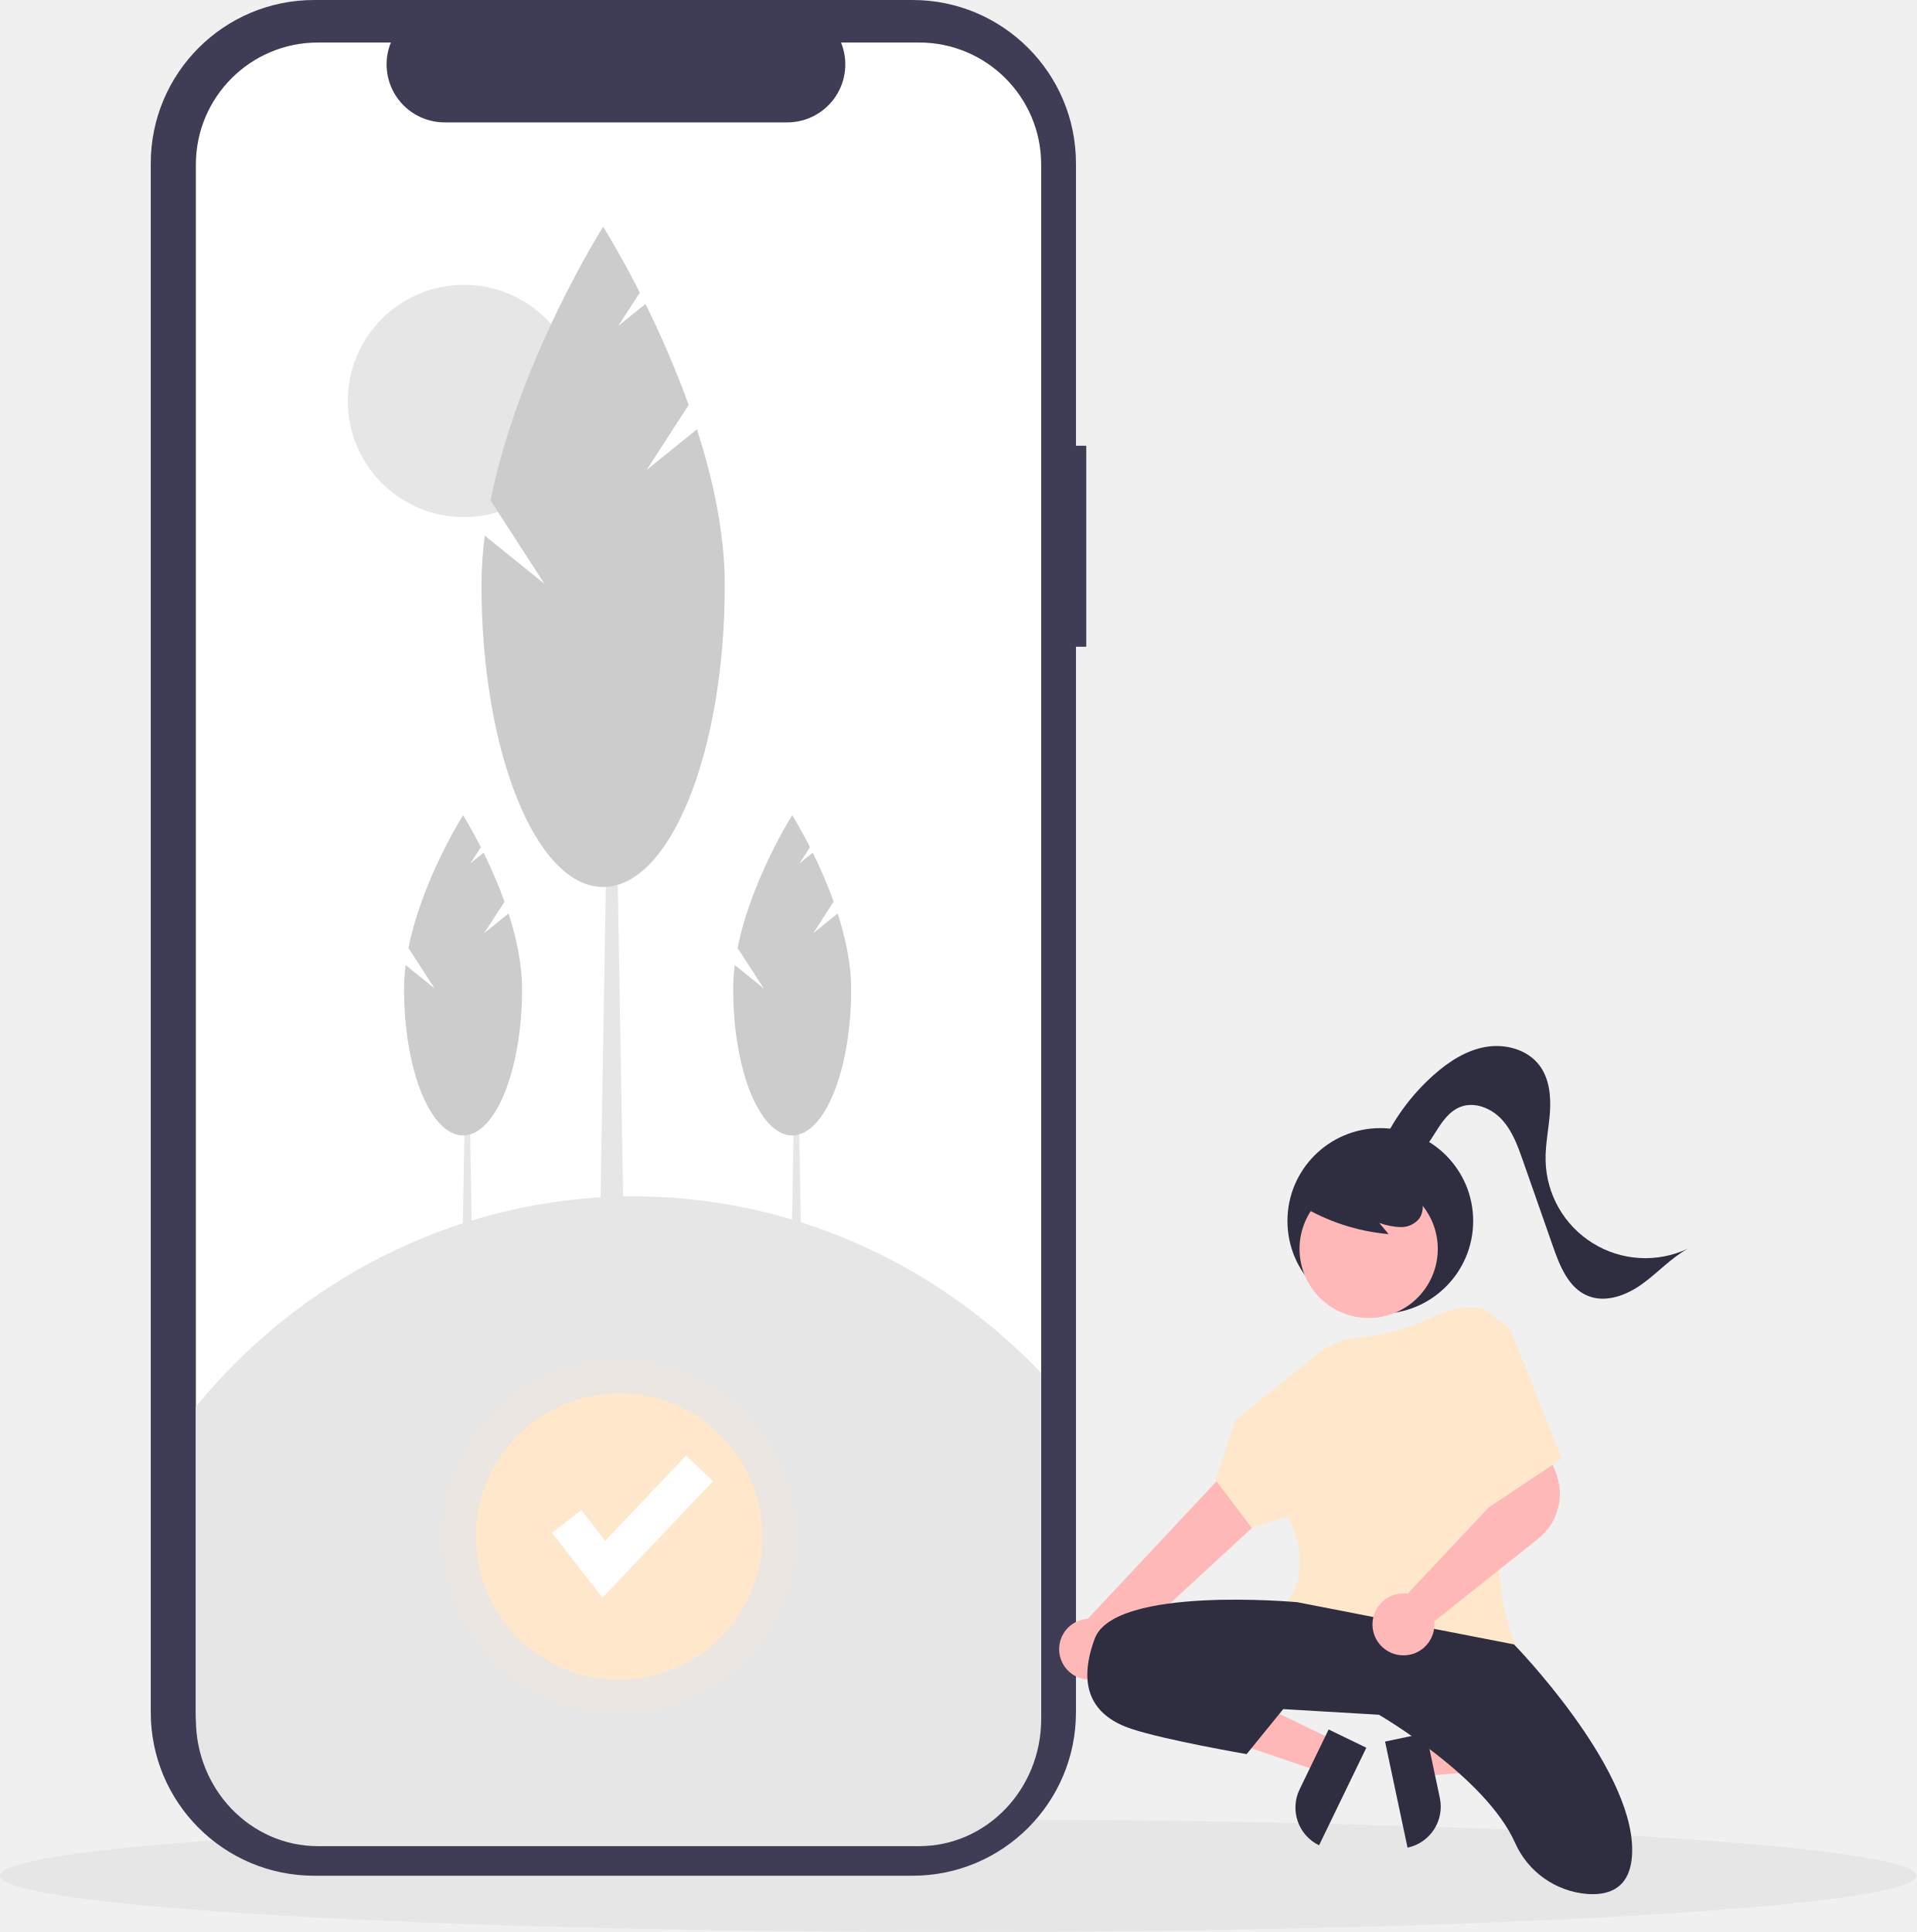
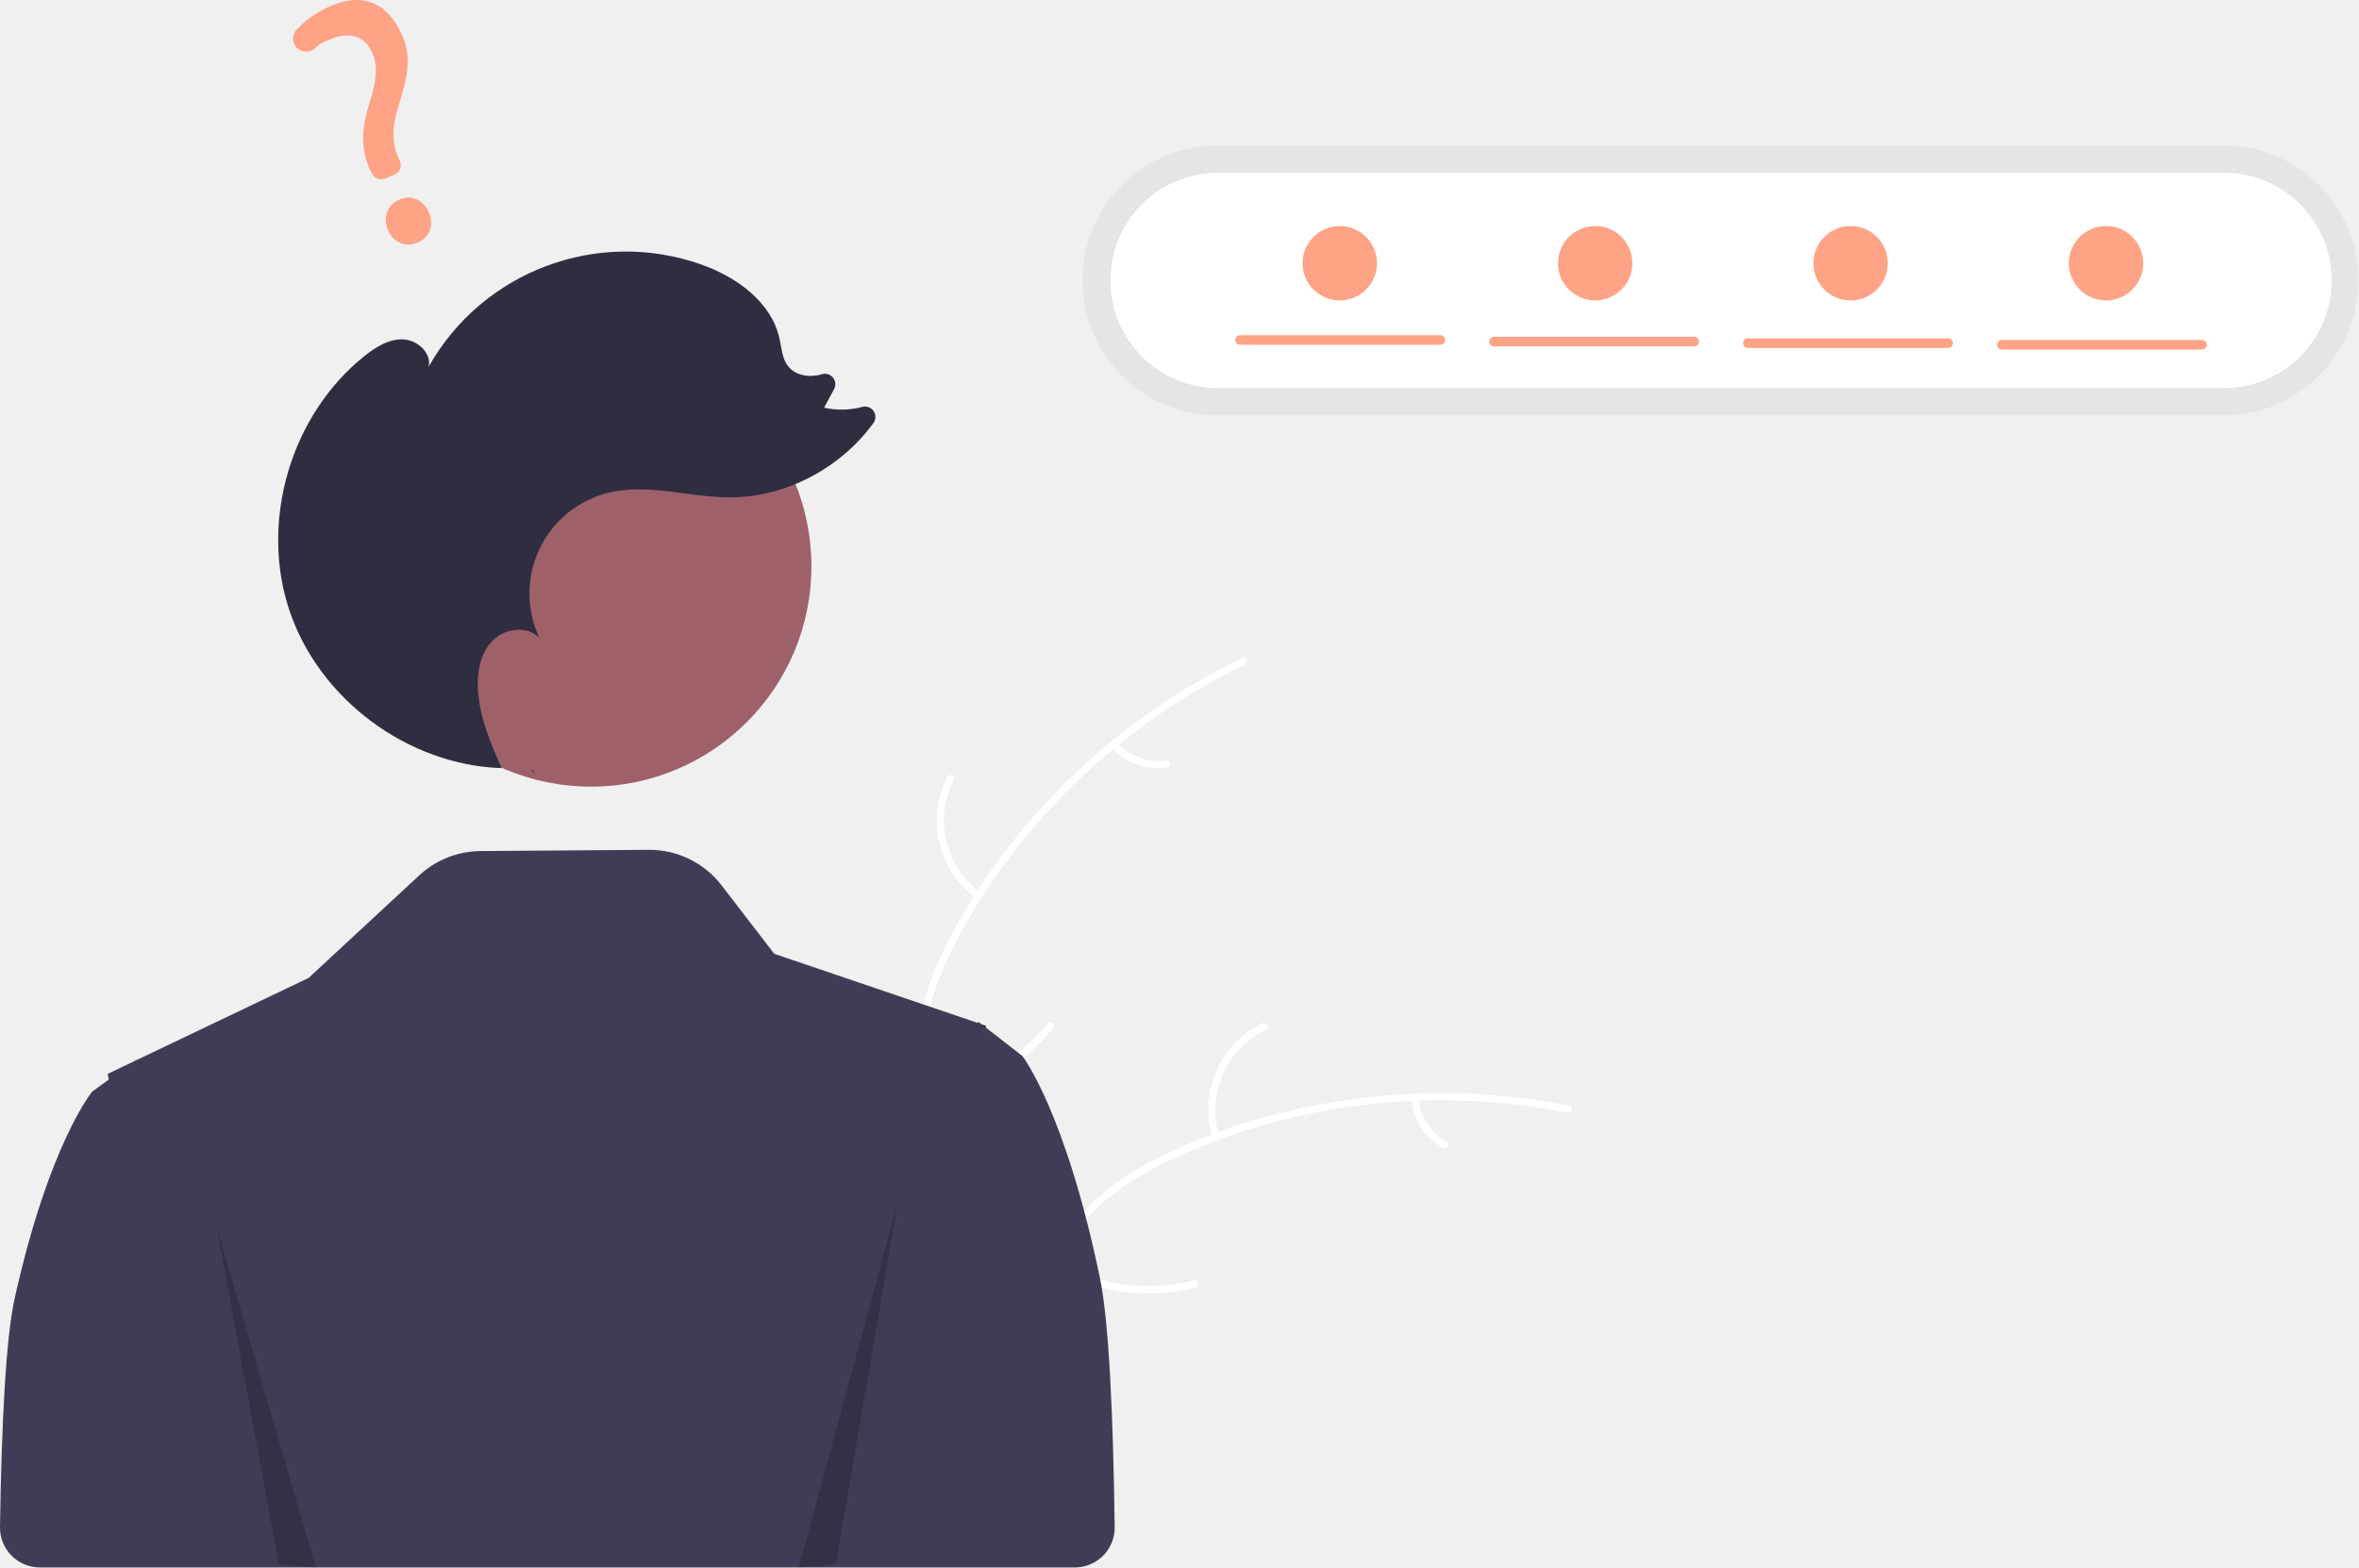
- <svg xmlns="http://www.w3.org/2000/svg" width="681" height="686.689" viewBox="0 0 681 686.689">
-   <g id="Group_25" data-name="Group 25" transform="translate(-228 -105)">
-     <ellipse id="Ellipse_92" data-name="Ellipse 92" cx="340.5" cy="20" rx="340.5" ry="20" transform="translate(228 751.689)" fill="#e6e6e6" />
-     <path id="Path_607-176" data-name="Path 607" d="M614,263.086h-3.663V162.735a58.08,58.08,0,0,0-58.08-58.08H339.651a58.08,58.08,0,0,0-58.08,58.08V713.265a58.08,58.08,0,0,0,58.08,58.08H552.257a58.08,58.08,0,0,0,58.08-58.08V334.517H614Z" transform="translate(0 0.345)" fill="#3f3d56" />
-     <path id="Path_608-177" data-name="Path 608" d="M597.975,163.141V712.86A43.376,43.376,0,0,1,554.6,756.235H340.974A43.376,43.376,0,0,1,297.6,712.861V163.141a43.376,43.376,0,0,1,43.375-43.375h25.916a20.617,20.617,0,0,0,19.081,28.389h121.8a20.617,20.617,0,0,0,19.082-28.389H554.6a43.376,43.376,0,0,1,43.375,43.375Z" transform="translate(0 0.345)" fill="#fff" />
-     <path id="Path_609-178" data-name="Path 609" d="M212.286,474.693h-4.493l1.5-87.756h1.5Z" transform="translate(184 105)" fill="#e6e6e6" />
-     <path id="Path_610-179" data-name="Path 610" d="M400.029,436.342l7.252-11.207a168.035,168.035,0,0,0-7.44-17.416l-4.689,3.788,3.713-5.738c-3.539-6.965-6.323-11.354-6.323-11.354S378,417.332,373.139,441.6l9.306,14.382-10.3-8.321a67.979,67.979,0,0,0-.565,8.524c0,28.739,9.386,52.036,20.964,52.036s20.964-23.3,20.964-52.036c0-8.909-2.016-18.23-4.8-26.853Z" transform="translate(0 0.345)" fill="#ccc" />
-     <path id="Path_611-180" data-name="Path 611" d="M329.245,474.693h-4.493l1.5-87.756h1.5Z" transform="translate(184 105)" fill="#e6e6e6" />
-     <path id="Path_612-181" data-name="Path 612" d="M516.988,436.342l7.252-11.207a168.022,168.022,0,0,0-7.44-17.416l-4.689,3.788,3.713-5.738c-3.539-6.965-6.323-11.354-6.323-11.354s-14.544,22.919-19.4,47.185L499.4,455.98l-10.3-8.321a67.979,67.979,0,0,0-.565,8.524c0,28.739,9.386,52.036,20.964,52.036s20.964-23.3,20.964-52.036c0-8.909-2.016-18.23-4.8-26.853Z" transform="translate(0 0.345)" fill="#ccc" />
-     <circle id="Ellipse_94" data-name="Ellipse 94" cx="41.28" cy="41.28" r="41.28" transform="translate(351.587 206.238)" fill="#e6e6e6" />
-     <path id="Path_613-182" data-name="Path 613" d="M266.043,461.916H256.78l3.088-180.945h3.087Z" transform="translate(184 105)" fill="#e6e6e6" />
-     <path id="Path_614-183" data-name="Path 614" d="M457.762,271.706,472.715,248.6a346.45,346.45,0,0,0-15.341-35.911l-9.669,7.809,7.656-11.832c-7.3-14.362-13.037-23.411-13.037-23.411s-29.988,47.256-40.007,97.29L421.5,312.2l-21.242-17.157a140.16,140.16,0,0,0-1.165,17.576c0,59.257,19.353,107.294,43.226,107.294s43.226-48.037,43.226-107.294c0-18.37-4.156-37.589-9.889-55.368Z" transform="translate(0 0.345)" fill="#ccc" />
-     <path id="Path_615-184" data-name="Path 615" d="M591.743,592.653V715.661c0,24.949-19.419,45.174-43.375,45.175H334.742c-23.955,0-43.375-20.225-43.376-45.175V604.645c37.038-45.282,90.589-72.345,147.662-74.624S551.485,550.456,591.743,592.653Z" transform="translate(6.232 0.345)" fill="#e6e6e6" />
-     <circle id="Ellipse_95" data-name="Ellipse 95" cx="63.208" cy="63.208" r="63.208" transform="translate(384.812 587.922)" fill="#ffe7cc" opacity="0.2" />
-     <circle id="Ellipse_96" data-name="Ellipse 96" cx="50.895" cy="50.895" r="50.895" transform="translate(397.125 600.235)" fill="#ffe7cc" />
-     <path id="Path_616-185" data-name="Path 616" d="M258.084,567.89l-17.937-23.061,10.431-8.113,8.492,10.919,28.689-30.284,9.594,9.088Z" transform="translate(184 105)" fill="#fff" />
-     <g id="Group_24" data-name="Group 24">
-       <circle id="Ellipse_97" data-name="Ellipse 97" cx="33" cy="33" r="33" transform="translate(685.486 505.969)" fill="#2f2e41" />
-       <path id="Path_624-186" data-name="Path 624" d="M553.859,383.226l2.542,11.993,47.47-4.1-3.751-17.7Z" transform="translate(178 341)" fill="#ffb8b8" />
-       <path id="Path_625-187" data-name="Path 625" d="M789.188,618.5h38.531v14.887H804.075A14.887,14.887,0,0,1,789.188,618.5Z" transform="translate(286.71 1661.973) rotate(-101.965)" fill="#2f2e41" />
-       <path id="Path_626-188" data-name="Path 626" d="M524.12,382.586l-5.343,11.035-45.1-15.357,7.886-16.285Z" transform="translate(178 341)" fill="#ffb8b8" />
-       <path id="Path_627-189" data-name="Path 627" d="M771.037,617.456h23.644v14.887H756.151A14.887,14.887,0,0,1,771.037,617.456Z" transform="translate(-201.941 1165.868) rotate(-64.164)" fill="#2f2e41" />
-       <path id="Path_628-190" data-name="Path 628" d="M690.259,586.414a10.743,10.743,0,0,0,12.709-10.48l74.374-68.571-18.47-14.305L691.535,565a10.8,10.8,0,0,0-1.275,21.413Z" transform="translate(-77 115.379)" fill="#ffb8b8" />
-       <circle id="Ellipse_98" data-name="Ellipse 98" cx="24.561" cy="24.561" r="24.561" transform="translate(689.783 524.337)" fill="#ffb8b8" />
-       <path id="Path_629-191" data-name="Path 629" d="M813.386,577.893c-17.229,0-37.978-3.628-50.779-18.477l-.288-.334.3-.328c.1-.107,9.514-10.869.111-30.061L749.8,532.67l-12.87-16.989,7.13-21.389,29.177-23.5A26.751,26.751,0,0,1,787.846,465a80.211,80.211,0,0,0,27.785-7.913,27.906,27.906,0,0,1,12.8-2.8l.574.016a9.95,9.95,0,0,1,9.641,10.708c-1.979,25.63-5.472,87.543,4.792,108.861l.265.551-.592.15a136.109,136.109,0,0,1-29.723,3.319Z" transform="translate(-77 115.379)" fill="#ffe7cc" />
-       <path id="Path_630-192" data-name="Path 630" d="M765.986,559.09s-65-6-72,13,1,28,13,32,41,9,41,9l13-16,34,2s37.885,21.973,48.36,45.474A30.762,30.762,0,0,0,869.123,662.8c8.4.584,15.863-2.587,15.863-15.712,0-30-42-73-42-73Z" transform="translate(-77 115.379)" fill="#2f2e41" />
-       <path id="Path_631-193" data-name="Path 631" d="M716.486,588.59s17-5,44,8" transform="translate(-77 115.379)" fill="#2f2e41" />
-       <path id="Path_632-194" data-name="Path 632" d="M766.843,417.855a73.042,73.042,0,0,0,31.6,10.412l-3.331-3.991a24.476,24.476,0,0,0,7.561,1.5,8.281,8.281,0,0,0,6.75-3.159,7.7,7.7,0,0,0,.516-7.115,14.589,14.589,0,0,0-4.589-5.739,27.323,27.323,0,0,0-25.431-4.545,16.33,16.33,0,0,0-7.6,4.872,9.236,9.236,0,0,0-1.863,8.561" transform="translate(-77 115.379)" fill="#2f2e41" />
-       <path id="Path_633-195" data-name="Path 633" d="M795.309,398.224A75.485,75.485,0,0,1,814.446,371.7c5.292-4.7,11.473-8.743,18.446-9.963s14.833.87,19.111,6.511c3.5,4.613,4.152,10.793,3.767,16.569s-1.676,11.5-1.553,17.284a35.468,35.468,0,0,0,50.527,31.351c-6.022,3.329-10.714,8.6-16.3,12.608s-12.963,6.76-19.312,4.11c-6.718-2.8-9.8-10.419-12.206-17.29l-10.732-30.64c-1.824-5.209-3.739-10.572-7.462-14.645s-9.765-6.557-14.889-4.509c-3.884,1.552-6.413,5.258-8.63,8.8s-4.557,7.32-8.3,9.179-9.3.715-10.523-3.285" transform="translate(-77 115.379)" fill="#2f2e41" />
-       <path id="Path_636-196" data-name="Path 636" d="M803.736,577.979a11.57,11.57,0,0,1-1.268-.07,11,11,0,0,1,1.251-21.931,10.626,10.626,0,0,1,1.466.109l33.578-35.745-3.505-11.685,17.6-7.892,4.934,12.06A20.49,20.49,0,0,1,851.62,536.5l-36.961,29.4a10.238,10.238,0,0,1,.06,1.079,11.018,11.018,0,0,1-3.664,8.2A10.872,10.872,0,0,1,803.736,577.979Z" transform="translate(-77 115.379)" fill="#ffb8b8" />
-       <path id="Path_637-197" data-name="Path 637" d="M829.986,459.09h0a9.453,9.453,0,0,1,12.628,5.156l17.372,43.844-27,18Z" transform="translate(-77 115.379)" fill="#ffe7cc" />
-     </g>
-   </g>
+ <svg xmlns="http://www.w3.org/2000/svg" data-name="Layer 1" width="951.235" height="632.162" viewBox="0 0 951.235 632.162">
+   <path d="M465.591,496.884c32.599-57.345,94.782-101.377,160.608-97.135a303.919,303.919,0,0,0-79.931,192.744c-1.081,27.644.595,58.502-17.759,79.201-11.42,12.88-28.877,19.117-46.04,20.426-17.164,1.308-34.324-1.793-51.259-4.881l-4.108,1.261C425.537,622.556,432.992,554.23,465.591,496.884Z" transform="translate(-124.3823 -133.0693)" fill="#f0f0f0" />
+   <path d="M626.297,401.13C577.62,424.563,536.113,463.7,510.633,511.429c-5.509,10.319-10.199,21.266-12.244,32.841-2.047,11.58-.617,22.603,3.338,33.602,3.616,10.055,8.479,19.921,9.588,30.68,1.169,11.34-3.004,21.944-10.515,30.359-9.19,10.296-21.531,16.677-33.817,22.497-13.641,6.462-27.912,12.958-37.573,25.019-1.171,1.461-3.37-.441-2.201-1.9,16.809-20.983,45.583-24.928,65.536-41.831,9.31-7.887,16.3-18.628,15.859-31.214-.386-11.005-5.392-21.184-9.141-31.333-3.937-10.657-5.9-21.372-4.488-32.734,1.444-11.622,5.716-22.776,10.937-33.191,11.774-23.488,27.887-45.051,46.345-63.691a264.375,264.375,0,0,1,73.099-52.155c1.681-.809,2.612,1.947.942,2.751Z" transform="translate(-124.3823 -133.0693)" fill="#fff" />
+   <path d="M518.097,495.478a38.974,38.974,0,0,1-11.761-49.077c.851-1.666,3.48-.421,2.627,1.247a36.089,36.089,0,0,0,11.033,45.63c1.515,1.097-.393,3.291-1.9,2.201Z" transform="translate(-124.3823 -133.0693)" fill="#fff" />
+   <path d="M499.222,573.016A75.118,75.118,0,0,0,546.783,545.906c1.176-1.457,3.375.444,2.201,1.9A78.134,78.134,0,0,1,499.435,575.915c-1.855.266-2.058-2.635-.213-2.899Z" transform="translate(-124.3823 -133.0693)" fill="#fff" />
+   <path d="M574.907,432.685a22.061,22.061,0,0,0,19.718,7.03c1.851-.289,2.052,2.612.213,2.899a24.721,24.721,0,0,1-21.83-7.728,1.502,1.502,0,0,1-.151-2.05,1.461,1.461,0,0,1,2.05-.151Z" transform="translate(-124.3823 -133.0693)" fill="#fff" />
+   <path d="M757.173,580.652c-1.151.213-2.302.427-3.463.662a290.53,290.53,0,0,0-45.425,12.557c-1.149.4-2.308.823-3.443,1.255a306.284,306.284,0,0,0-96.329,58.622,297.44,297.44,0,0,0-31.2,32.695c-13.196,16.123-26.221,34.654-43.465,45.166a51.028,51.028,0,0,1-5.552,3.01l-99.338-41.204c-.179-.207-.368-.392-.548-.599l-4.041-1.464c.451-.636.932-1.287,1.383-1.923.26-.37.542-.731.802-1.102.18-.244.362-.488.511-.718.06-.081.121-.162.171-.221.149-.23.311-.429.451-.636q4.02-5.465,8.13-10.892c.009-.023.009-.023.041-.036,20.951-27.516,44.382-53.525,71.017-75.151.802-.65,1.611-1.324,2.458-1.955a283.824,283.824,0,0,1,38.364-25.951,250.912,250.912,0,0,1,22.758-11.253A208.652,208.652,0,0,1,633.669,545.389c43.431-4.033,87.669,5.869,120.98,33.154C755.5,579.241,756.331,579.931,757.173,580.652Z" transform="translate(-124.3823 -133.0693)" fill="#f0f0f0" />
+   <path d="M756.427,581.82c-52.975-10.597-109.678-4.339-158.759,18.43-10.611,4.923-20.947,10.84-29.549,18.85-8.606,8.014-14.101,17.676-17.565,28.839-3.167,10.205-5.224,21.011-10.816,30.269-5.895,9.758-15.61,15.712-26.674,17.909-13.537,2.688-27.232.352-40.545-2.397-14.782-3.053-30.088-6.459-45.063-2.646-1.814.462-2.425-2.381-.613-2.842,26.055-6.634,51.404,7.541,77.512,6.058,12.183-.692,24.23-5.06,31.455-15.374,6.318-9.019,8.449-20.16,11.566-30.521,3.273-10.879,8.157-20.616,16.124-28.838,8.151-8.41,18.277-14.744,28.715-19.916,23.542-11.665,49.39-19.181,75.35-22.951a264.375,264.375,0,0,1,89.766,2.367c1.83.366.913,3.127-.905,2.763Z" transform="translate(-124.3823 -133.0693)" fill="#fff" />
+   <path d="M613.231,592.008a38.974,38.974,0,0,1,20.158-46.266c1.682-.817,3.032,1.759,1.347,2.577a36.089,36.089,0,0,0-18.663,43.076c.549,1.788-2.296,2.391-2.842.613Z" transform="translate(-124.3823 -133.0693)" fill="#fff" />
+   <path d="M551.478,642.554a75.118,75.118,0,0,0,54.296,6.99c1.816-.456,2.427,2.387.613,2.842a78.135,78.135,0,0,1-56.485-7.388c-1.641-.905-.057-3.343,1.576-2.443Z" transform="translate(-124.3823 -133.0693)" fill="#fff" />
+   <path d="M696.396,576.075a22.061,22.061,0,0,0,11.511,17.484c1.652.884.066,3.321-1.576,2.443a24.721,24.721,0,0,1-12.777-19.314,1.502,1.502,0,0,1,1.114-1.728,1.461,1.461,0,0,1,1.728,1.114Z" transform="translate(-124.3823 -133.0693)" fill="#fff" />
+   <path d="M567.941,648.631c-13.912-67.267-31.302-89.694-31.302-89.694l-6.643-5.152-7.989-6.206.039-.798-1.895-.644-.445-.346-.729-.56-.117.126-.248.256-36.152-12.289-45.865-15.579L415.355,490.14a36.734,36.734,0,0,0-29.387-14.334l-67.829.502a36.734,36.734,0,0,0-24.71,9.801l-44.583,41.354-69.469,33.178-.117-.117-.729.521-10.734,5.132.443,2.306-6.643,4.794s-17.39,20.868-31.302,83.459c-3.539,15.926-5.281,50.09-5.91,92.188a16.069,16.069,0,0,0,16.062,16.307H511.494v-0H557.806a16.072,16.072,0,0,0,16.063-16.291C573.254,703.131,571.513,665.902,567.941,648.631Z" transform="translate(-124.3823 -133.0693)" fill="#3f3d56" />
+   <path d="M615.548,191.732a54.431,54.431,0,1,0,0,108.861H1021.187a54.431,54.431,0,0,0,0-108.861Z" transform="translate(-124.3823 -133.0693)" fill="#e5e5e5" />
+   <path d="M615.548,202.747a43.415,43.415,0,1,0,0,86.83H1021.187a43.415,43.415,0,0,0,0-86.83Z" transform="translate(-124.3823 -133.0693)" fill="#fff" />
+   <circle id="e096411a-cdc3-4e6d-bbd4-4630e1fee17e" data-name="ab6171fa-7d69-4734-b81c-8dff60f9761b" cx="238.323" cy="228.392" r="88.863" fill="#9e616a" />
+   <path d="M339.972,445.973q-.569-1.254-1.136-2.516c.146.005.29.026.435.029Z" transform="translate(-124.3823 -133.0693)" fill="#2f2e41" />
+   <path d="M271.371,276.64c4.494-3.585,9.747-6.884,15.494-6.699,5.746.185,11.573,5.375,10.383,11a91.318,91.318,0,0,1,109.895-41.208c14.282,5.039,28.287,15.119,31.568,29.904.842,3.795,1.023,7.957,3.393,11.039,2.988,3.886,8.705,4.765,13.412,3.398q.071-.021.141-.042a4.199,4.199,0,0,1,5.073,5.927l-4.041,7.537a32.383,32.383,0,0,0,15.428-.328,4.195,4.195,0,0,1,4.455,6.528c-13.325,18.294-35.586,30.108-58.303,29.969-16.146-.098-32.458-5.663-48.172-1.95a41.844,41.844,0,0,0-28.144,58.74c-4.827-5.28-14.159-4.03-19.097,1.147-4.938,5.177-6.216,12.904-5.719,20.041.761,10.916,5.038,21.201,9.546,31.212-37.801-1.19-73.555-27.707-85.59-63.572C229.008,343.267,241.674,300.33,271.371,276.64Z" transform="translate(-124.3823 -133.0693)" fill="#2f2e41" />
+   <polygon points="87.464 495.253 112.388 630.86 127.343 632.162 87.464 495.253" opacity="0.2" />
+   <polygon points="362.007 485.026 337.083 630.762 322.128 632.162 362.007 485.026" opacity="0.2" />
+   <path d="M292.629,231.001c-4.779,1.995-9.765-.191-11.857-5.2-2.123-5.085-.14-10.246,4.715-12.274,4.856-2.028,9.754.165,11.911,5.331C299.524,223.948,297.563,228.941,292.629,231.001Zm-9.154-27.482-3.8,1.587a4.099,4.099,0,0,1-5.206-1.909l-.188-.368c-4.088-7.373-4.557-16.335-1.384-26.621,2.939-9.227,4.16-15.717,1.705-21.596-2.838-6.797-8.899-8.927-16.628-5.842-2.998,1.252-3.952,1.232-6.311,3.572a5.416,5.416,0,0,1-3.921,1.593,5.235,5.235,0,0,1-3.747-1.643,5.348,5.348,0,0,1-.037-7.297,41.535,41.535,0,0,1,14.046-9.644c16.606-6.934,24.966,3.303,28.792,12.465,3.742,8.961,1.637,17.275-1.745,28.043-2.834,8.948-2.669,15.578.55,22.17a4.081,4.081,0,0,1-2.126,5.491Z" transform="translate(-124.3823 -133.0693)" fill="#ffa386" />
+   <path d="M705.149,272.122h-80.707a1.944,1.944,0,1,1,0-3.888h80.707a1.944,1.944,0,0,1,0,3.888Z" transform="translate(-124.3823 -133.0693)" fill="#ffa386" />
+   <path d="M807.53,272.77h-80.707a1.944,1.944,0,1,1,0-3.888h80.707a1.944,1.944,0,1,1,0,3.888Z" transform="translate(-124.3823 -133.0693)" fill="#ffa386" />
+   <path d="M909.912,273.418H829.205a1.944,1.944,0,0,1,0-3.888h80.707a1.944,1.944,0,1,1,0,3.888Z" transform="translate(-124.3823 -133.0693)" fill="#ffa386" />
+   <path d="M1012.294,274.066h-80.707a1.944,1.944,0,0,1,0-3.888h80.707a1.944,1.944,0,0,1,0,3.888Z" transform="translate(-124.3823 -133.0693)" fill="#ffa386" />
+   <circle cx="540.235" cy="106.162" r="15" fill="#ffa386" />
+   <circle cx="643.235" cy="106.162" r="15" fill="#ffa386" />
+   <circle cx="746.235" cy="106.162" r="15" fill="#ffa386" />
+   <circle cx="849.235" cy="106.162" r="15" fill="#ffa386" />
</svg>
